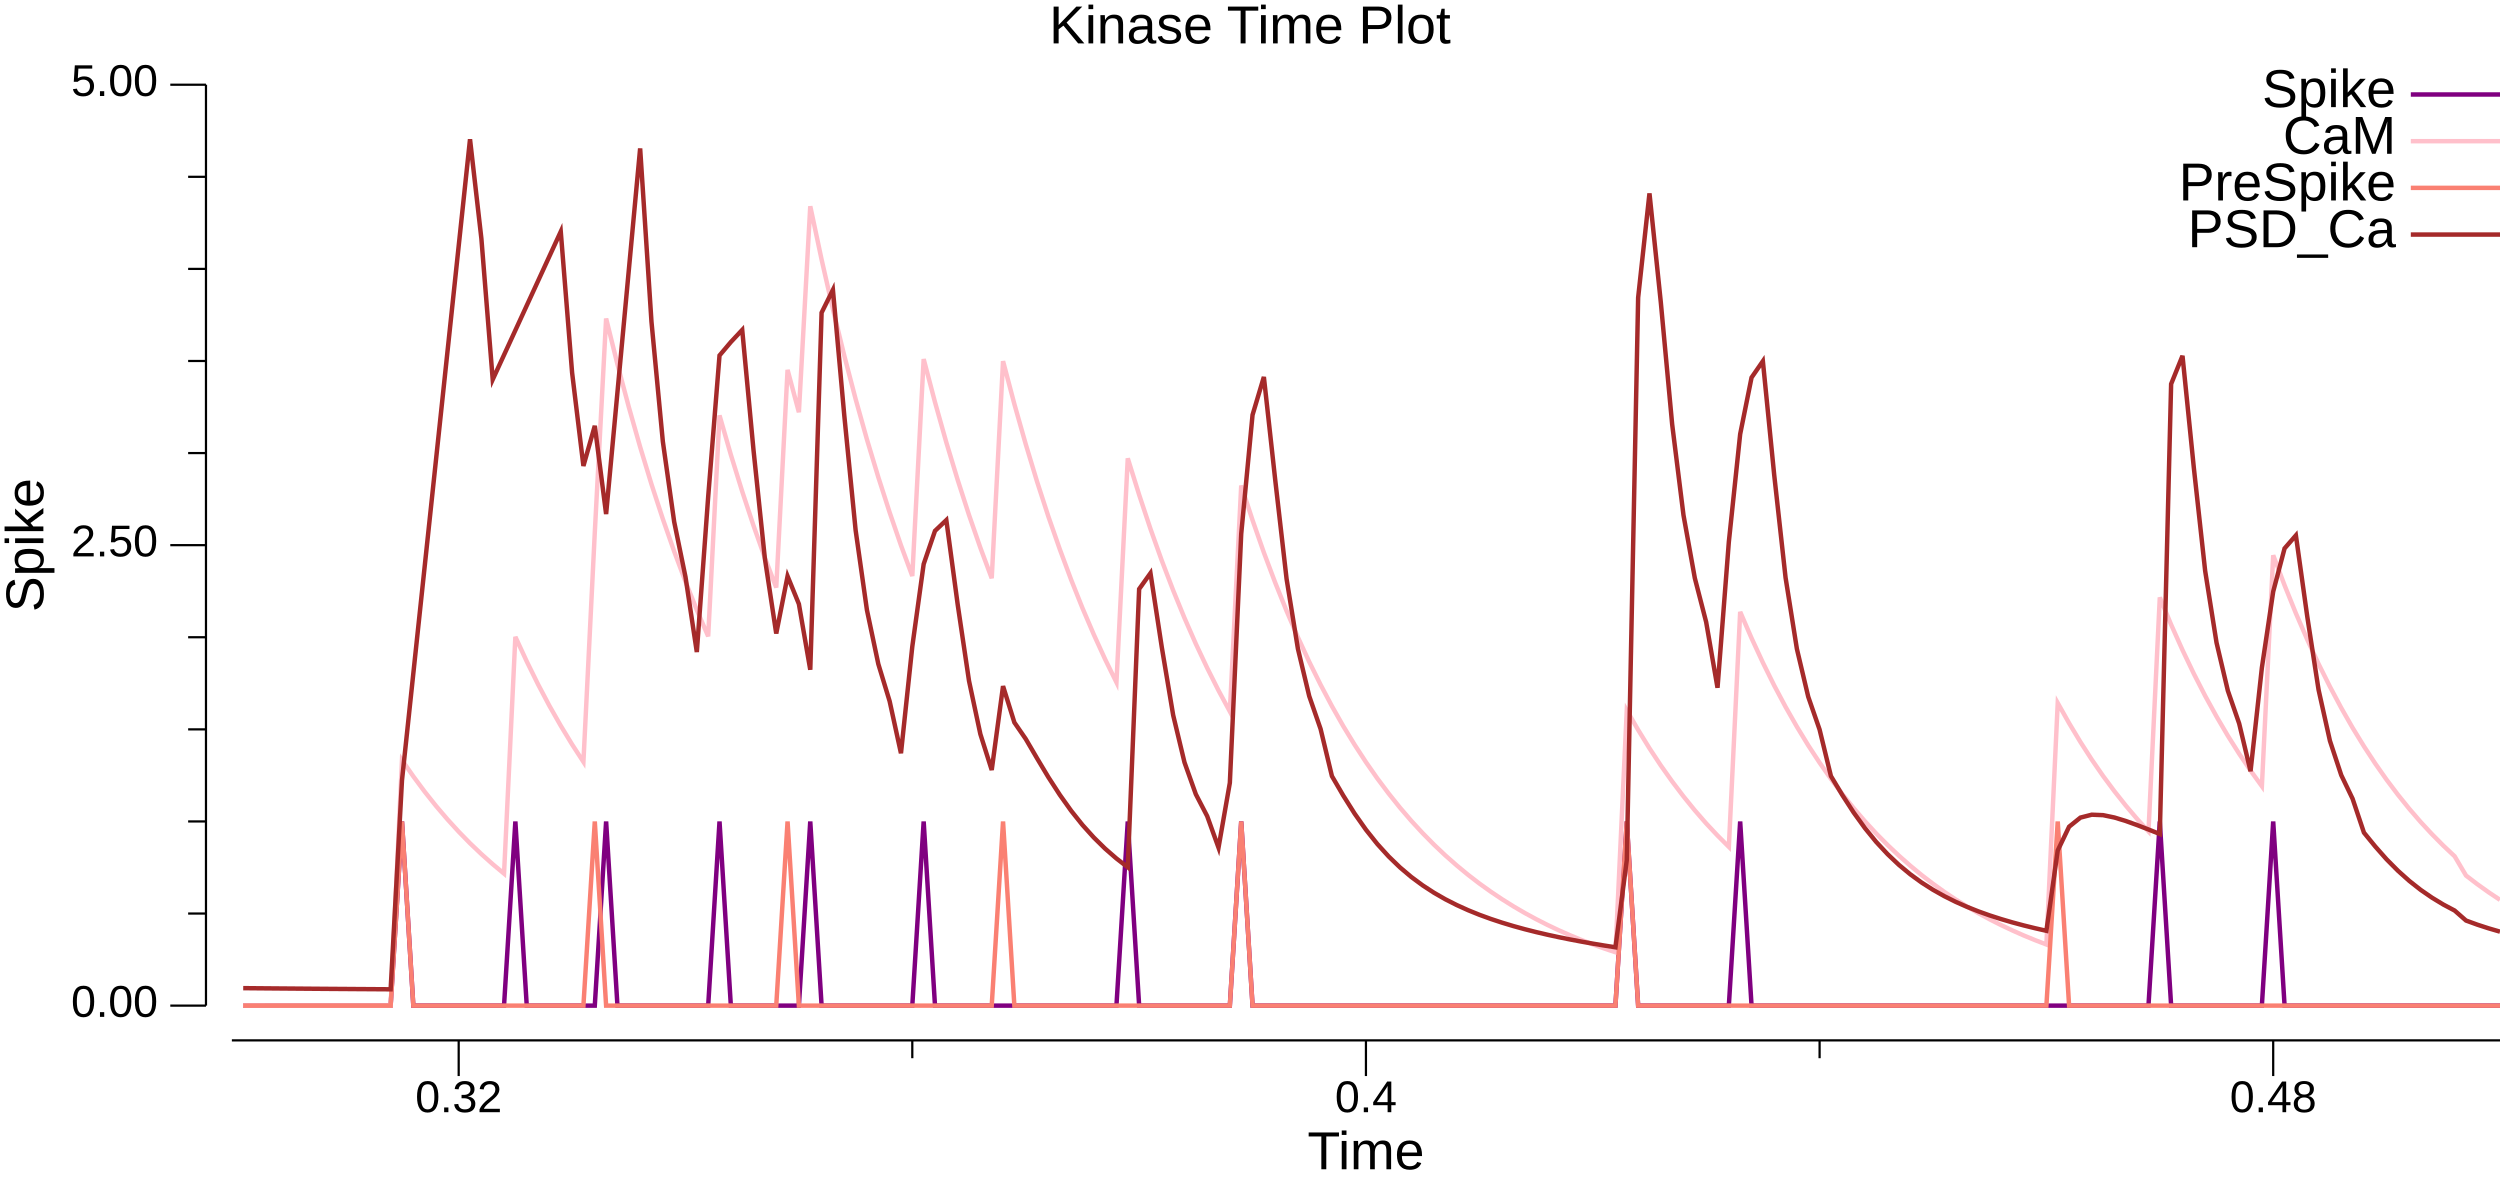
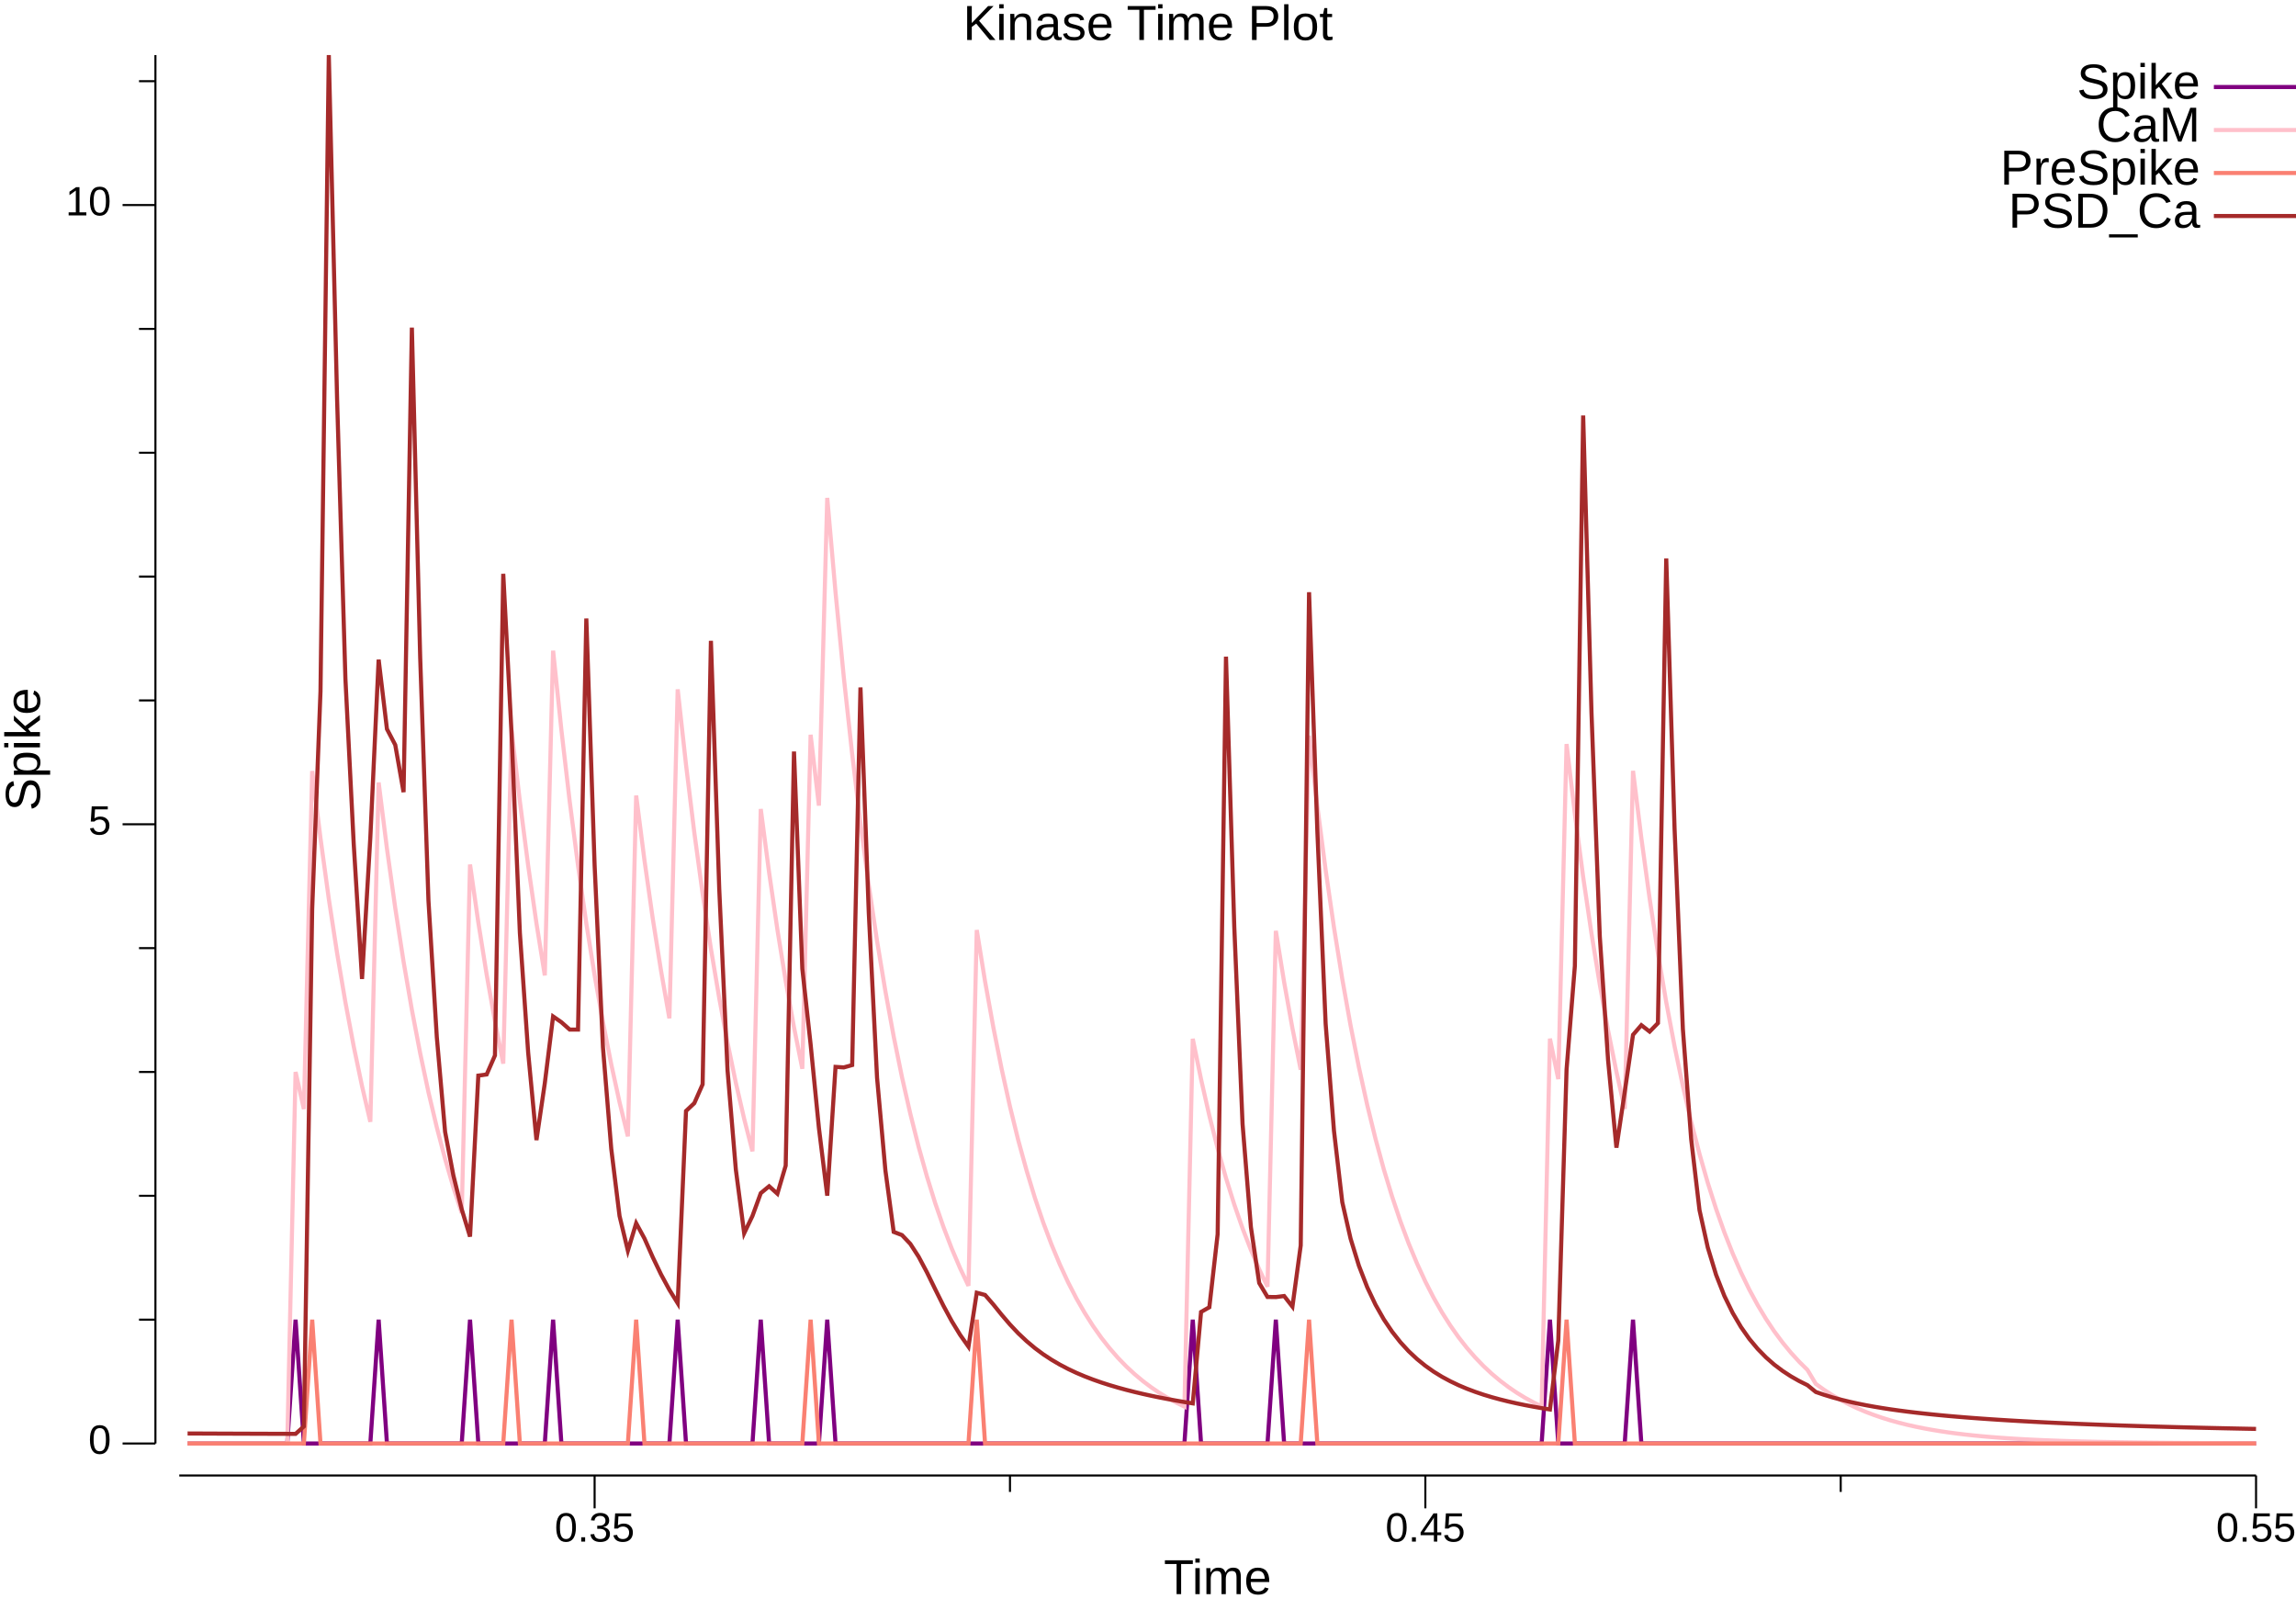
- <svg xmlns="http://www.w3.org/2000/svg" width="560.62pt" height="265.88pt" viewBox="0 0 560.62 265.88">
-   <g transform="scale(1, -1) translate(0, -265.88)">
-     <text x="235.29" y="-256.15" transform="scale(1, -1)" style="font-family:Liberation Sans;font-variant:normal;font-weight:normal;font-style:normal;font-size:12px">Kinase Time Plot</text>
-     <text x="293.2" y="-3.68" transform="scale(1, -1)" style="font-family:Liberation Sans;font-variant:normal;font-weight:normal;font-style:normal;font-size:12px">Time</text>
-     <text x="93.128" y="-16.473" transform="scale(1, -1)" style="font-family:Liberation Sans;font-variant:normal;font-weight:normal;font-style:normal;font-size:10px">0.32</text>
-     <text x="299.36" y="-16.473" transform="scale(1, -1)" style="font-family:Liberation Sans;font-variant:normal;font-weight:normal;font-style:normal;font-size:10px">0.4</text>
-     <text x="500.03" y="-16.473" transform="scale(1, -1)" style="font-family:Liberation Sans;font-variant:normal;font-weight:normal;font-style:normal;font-size:10px">0.48</text>
-     <path d="M102.86,24.578L102.86,32.578" style="fill:none;stroke:#000000;stroke-width:0.5" />
-     <path d="M306.31,24.578L306.31,32.578" style="fill:none;stroke:#000000;stroke-width:0.5" />
-     <path d="M509.76,24.578L509.76,32.578" style="fill:none;stroke:#000000;stroke-width:0.5" />
-     <path d="M204.58,28.578L204.58,32.578" style="fill:none;stroke:#000000;stroke-width:0.5" />
-     <path d="M408.04,28.578L408.04,32.578" style="fill:none;stroke:#000000;stroke-width:0.5" />
-     <path d="M51.996,32.578L560.62,32.578" style="fill:none;stroke:#000000;stroke-width:0.5" />
+ <svg xmlns="http://www.w3.org/2000/svg" width="559.12pt" height="391.88pt" viewBox="0 0 559.12 391.88">
+   <g transform="scale(1, -1) translate(0, -391.88)">
+     <text x="234.54" y="-382.15" transform="scale(1, -1)" style="font-family:Liberation Sans;font-variant:normal;font-weight:normal;font-style:normal;font-size:12px">Kinase Time Plot</text>
+     <text x="283.41" y="-3.68" transform="scale(1, -1)" style="font-family:Liberation Sans;font-variant:normal;font-weight:normal;font-style:normal;font-size:12px">Time</text>
+     <text x="135.07" y="-16.473" transform="scale(1, -1)" style="font-family:Liberation Sans;font-variant:normal;font-weight:normal;font-style:normal;font-size:10px">0.35</text>
+     <text x="337.37" y="-16.473" transform="scale(1, -1)" style="font-family:Liberation Sans;font-variant:normal;font-weight:normal;font-style:normal;font-size:10px">0.45</text>
+     <text x="539.66" y="-16.473" transform="scale(1, -1)" style="font-family:Liberation Sans;font-variant:normal;font-weight:normal;font-style:normal;font-size:10px">0.55</text>
+     <path d="M144.8,24.578L144.8,32.578" style="fill:none;stroke:#000000;stroke-width:0.5" />
+     <path d="M347.1,24.578L347.1,32.578" style="fill:none;stroke:#000000;stroke-width:0.5" />
+     <path d="M549.39,24.578L549.39,32.578" style="fill:none;stroke:#000000;stroke-width:0.5" />
+     <path d="M245.95,28.578L245.95,32.578" style="fill:none;stroke:#000000;stroke-width:0.5" />
+     <path d="M448.25,28.578L448.25,32.578" style="fill:none;stroke:#000000;stroke-width:0.5" />
+     <path d="M43.656,32.578L549.39,32.578" style="fill:none;stroke:#000000;stroke-width:0.5" />
    <g transform="rotate(90)">
-       <text x="128.62" y="9.727" transform="scale(1, -1)" style="font-family:Liberation Sans;font-variant:normal;font-weight:normal;font-style:normal;font-size:12px">Spike</text>
+       <text x="194.41" y="9.727" transform="scale(1, -1)" style="font-family:Liberation Sans;font-variant:normal;font-weight:normal;font-style:normal;font-size:12px">Spike</text>
    </g>
-     <text x="15.949" y="-37.852" transform="scale(1, -1)" style="font-family:Liberation Sans;font-variant:normal;font-weight:normal;font-style:normal;font-size:10px">0.00</text>
-     <text x="15.949" y="-141.11" transform="scale(1, -1)" style="font-family:Liberation Sans;font-variant:normal;font-weight:normal;font-style:normal;font-size:10px">2.50</text>
-     <text x="15.949" y="-244.36" transform="scale(1, -1)" style="font-family:Liberation Sans;font-variant:normal;font-weight:normal;font-style:normal;font-size:10px">5.00</text>
-     <path d="M38.19,40.371L46.19,40.371" style="fill:none;stroke:#000000;stroke-width:0.5" />
-     <path d="M38.19,143.63L46.19,143.63" style="fill:none;stroke:#000000;stroke-width:0.5" />
-     <path d="M38.19,246.88L46.19,246.88" style="fill:none;stroke:#000000;stroke-width:0.5" />
-     <path d="M42.19,61.022L46.19,61.022" style="fill:none;stroke:#000000;stroke-width:0.5" />
-     <path d="M42.19,81.673L46.19,81.673" style="fill:none;stroke:#000000;stroke-width:0.5" />
-     <path d="M42.19,102.32L46.19,102.32" style="fill:none;stroke:#000000;stroke-width:0.5" />
-     <path d="M42.19,122.98L46.19,122.98" style="fill:none;stroke:#000000;stroke-width:0.5" />
-     <path d="M42.19,164.28L46.19,164.28" style="fill:none;stroke:#000000;stroke-width:0.5" />
-     <path d="M42.19,184.93L46.19,184.93" style="fill:none;stroke:#000000;stroke-width:0.5" />
-     <path d="M42.19,205.58L46.19,205.58" style="fill:none;stroke:#000000;stroke-width:0.5" />
-     <path d="M42.19,226.23L46.19,226.23" style="fill:none;stroke:#000000;stroke-width:0.5" />
-     <path d="M46.19,40.371L46.19,246.88" style="fill:none;stroke:#000000;stroke-width:0.5" />
-     <path d="M54.539,40.371L57.082,40.371L59.625,40.371L62.169,40.371L64.712,40.371L67.255,40.371L69.798,40.371L72.341,40.371L74.884,40.371L77.428,40.371L79.971,40.371L82.514,40.371L85.057,40.371L87.6,40.371L90.143,81.673L92.686,40.371L95.23,40.371L97.773,40.371L100.32,40.371L102.86,40.371L105.4,40.371L107.95,40.371L110.49,40.371L113.03,40.371L115.57,81.673L118.12,40.371L120.66,40.371L123.2,40.371L125.75,40.371L128.29,40.371L130.83,40.371L133.38,40.371L135.92,81.673L138.46,40.371L141.01,40.371L143.55,40.371L146.09,40.371L148.64,40.371L151.18,40.371L153.72,40.371L156.26,40.371L158.81,40.371L161.35,81.673L163.89,40.371L166.44,40.371L168.98,40.371L171.52,40.371L174.07,40.371L176.61,40.371L179.15,40.371L181.7,81.673L184.24,40.371L186.78,40.371L189.33,40.371L191.87,40.371L194.41,40.371L196.96,40.371L199.5,40.371L202.04,40.371L204.58,40.371L207.13,81.673L209.67,40.371L212.21,40.371L214.76,40.371L217.3,40.371L219.84,40.371L222.39,40.371L224.93,40.371L227.47,40.371L230.02,40.371L232.56,40.371L235.1,40.371L237.65,40.371L240.19,40.371L242.73,40.371L245.28,40.371L247.82,40.371L250.36,40.371L252.9,81.673L255.45,40.371L257.99,40.371L260.53,40.371L263.08,40.371L265.62,40.371L268.16,40.371L270.71,40.371L273.25,40.371L275.79,40.371L278.34,81.673L280.88,40.371L283.42,40.371L285.97,40.371L288.51,40.371L291.05,40.371L293.59,40.371L296.14,40.371L298.68,40.371L301.22,40.371L303.77,40.371L306.31,40.371L308.85,40.371L311.4,40.371L313.94,40.371L316.48,40.371L319.03,40.371L321.57,40.371L324.11,40.371L326.66,40.371L329.2,40.371L331.74,40.371L334.29,40.371L336.83,40.371L339.37,40.371L341.91,40.371L344.46,40.371L347,40.371L349.54,40.371L352.09,40.371L354.63,40.371L357.17,40.371L359.72,40.371L362.26,40.371L364.8,81.673L367.35,40.371L369.89,40.371L372.43,40.371L374.98,40.371L377.52,40.371L380.06,40.371L382.6,40.371L385.15,40.371L387.69,40.371L390.23,81.673L392.78,40.371L395.32,40.371L397.86,40.371L400.41,40.371L402.95,40.371L405.49,40.371L408.04,40.371L410.58,40.371L413.12,40.371L415.67,40.371L418.21,40.371L420.75,40.371L423.3,40.371L425.84,40.371L428.38,40.371L430.92,40.371L433.47,40.371L436.01,40.371L438.55,40.371L441.1,40.371L443.64,40.371L446.18,40.371L448.73,40.371L451.27,40.371L453.81,40.371L456.36,40.371L458.9,40.371L461.44,40.371L463.99,40.371L466.53,40.371L469.07,40.371L471.61,40.371L474.16,40.371L476.7,40.371L479.24,40.371L481.79,40.371L484.33,81.673L486.87,40.371L489.42,40.371L491.96,40.371L494.5,40.371L497.05,40.371L499.59,40.371L502.13,40.371L504.68,40.371L507.22,40.371L509.76,81.673L512.31,40.371L514.85,40.371L517.39,40.371L519.93,40.371L522.48,40.371L525.02,40.371L527.56,40.371L530.11,40.371L532.65,40.371L535.19,40.371L537.74,40.371L540.28,40.371L542.82,40.371L545.37,40.371L547.91,40.371L550.45,40.371L553,40.371L555.54,40.371L558.08,40.371L560.62,40.371" style="fill:none;stroke:#800080" />
-     <path d="M54.539,40.395L57.082,40.393L59.625,40.392L62.169,40.391L64.712,40.389L67.255,40.388L69.798,40.387L72.341,40.386L74.884,40.385L77.428,40.384L79.971,40.383L82.514,40.382L85.057,40.382L87.6,40.381L90.143,95.45L92.686,91.778L95.23,88.351L97.773,85.152L100.32,82.167L102.86,79.381L105.4,76.78L107.95,74.353L110.49,72.087L113.03,69.973L115.57,123.07L118.12,117.56L120.66,112.41L123.2,107.61L125.75,103.13L128.29,98.942L130.83,95.037L133.38,146.46L135.92,194.46L138.46,184.19L141.01,174.6L143.55,165.65L146.09,157.3L148.64,149.5L151.18,142.23L153.72,135.44L156.26,129.1L158.81,123.18L161.35,172.73L163.89,163.91L166.44,155.67L168.98,147.99L171.52,140.81L174.07,134.12L176.61,182.94L179.15,173.43L181.7,219.63L184.24,207.68L186.78,196.53L189.33,186.12L191.87,176.4L194.41,167.33L196.96,158.87L199.5,150.97L202.04,143.59L204.58,136.71L207.13,185.36L209.67,175.69L212.21,166.67L214.76,158.25L217.3,150.39L219.84,143.06L222.39,136.21L224.93,184.89L227.47,175.26L230.02,166.27L232.56,157.87L235.1,150.04L237.65,142.73L240.19,135.9L242.73,129.54L245.28,123.59L247.82,118.04L250.36,112.87L252.9,163.1L255.45,154.92L257.99,147.28L260.53,140.16L263.08,133.5L265.62,127.29L268.16,121.5L270.71,116.09L273.25,111.04L275.79,106.33L278.34,157L280.88,149.23L283.42,141.97L285.97,135.2L288.51,128.88L291.05,122.98L293.59,117.47L296.14,112.33L298.68,107.53L301.22,103.05L303.77,98.876L306.31,94.975L308.85,91.335L311.4,87.937L313.94,84.766L316.48,81.807L319.03,79.044L321.57,76.466L324.11,74.06L326.66,71.814L329.2,69.718L331.74,67.761L334.29,65.935L336.83,64.231L339.37,62.64L341.91,61.156L344.46,59.77L347,58.477L349.54,57.27L352.09,56.143L354.63,55.092L357.17,54.11L359.72,53.194L362.26,52.339L364.8,106.61L367.35,102.2L369.89,98.074L372.43,94.227L374.98,90.637L377.52,87.285L380.06,84.158L382.6,81.239L385.15,78.514L387.69,75.971L390.23,128.67L392.78,122.78L395.32,117.29L397.86,112.16L400.41,107.37L402.95,102.91L405.49,98.738L408.04,94.847L410.58,91.215L413.12,87.825L415.67,84.662L418.21,81.709L420.75,78.953L423.3,76.381L425.84,73.98L428.38,71.74L430.92,69.649L433.47,67.697L436.01,65.875L438.55,64.175L441.1,62.588L443.64,61.107L446.18,59.724L448.73,58.434L451.27,57.23L453.81,56.106L456.36,55.057L458.9,54.078L461.44,108.23L463.99,103.71L466.53,99.487L469.07,95.546L471.61,91.868L474.16,88.435L476.7,85.23L479.24,82.24L481.79,79.449L484.33,131.91L486.87,125.81L489.42,120.11L491.96,114.8L494.5,109.84L497.05,105.21L499.59,100.88L502.13,96.849L504.68,93.084L507.22,89.57L509.76,141.36L512.31,134.63L514.85,128.34L517.39,122.48L519.93,117L522.48,111.9L525.02,107.13L527.56,102.68L530.11,98.523L532.65,94.646L535.19,91.028L537.74,87.651L540.28,84.499L542.82,81.557L545.37,78.811L547.91,76.249L550.45,73.857L553,69.541L555.54,67.596L558.08,65.781L560.62,64.087" style="fill:none;stroke:#FFC0CB" />
-     <path d="M54.539,40.371L57.082,40.371L59.625,40.371L62.169,40.371L64.712,40.371L67.255,40.371L69.798,40.371L72.341,40.371L74.884,40.371L77.428,40.371L79.971,40.371L82.514,40.371L85.057,40.371L87.6,40.371L90.143,81.673L92.686,40.371L95.23,40.371L97.773,40.371L100.32,40.371L102.86,40.371L105.4,40.371L107.95,40.371L110.49,40.371L113.03,40.371L115.57,40.371L118.12,40.371L120.66,40.371L123.2,40.371L125.75,40.371L128.29,40.371L130.83,40.371L133.38,81.673L135.92,40.371L138.46,40.371L141.01,40.371L143.55,40.371L146.09,40.371L148.64,40.371L151.18,40.371L153.72,40.371L156.26,40.371L158.81,40.371L161.35,40.371L163.89,40.371L166.44,40.371L168.98,40.371L171.52,40.371L174.07,40.371L176.61,81.673L179.15,40.371L181.7,40.371L184.24,40.371L186.78,40.371L189.33,40.371L191.87,40.371L194.41,40.371L196.96,40.371L199.5,40.371L202.04,40.371L204.58,40.371L207.13,40.371L209.67,40.371L212.21,40.371L214.76,40.371L217.3,40.371L219.84,40.371L222.39,40.371L224.93,81.673L227.47,40.371L230.02,40.371L232.56,40.371L235.1,40.371L237.65,40.371L240.19,40.371L242.73,40.371L245.28,40.371L247.82,40.371L250.36,40.371L252.9,40.371L255.45,40.371L257.99,40.371L260.53,40.371L263.08,40.371L265.62,40.371L268.16,40.371L270.71,40.371L273.25,40.371L275.79,40.371L278.34,81.673L280.88,40.371L283.42,40.371L285.97,40.371L288.51,40.371L291.05,40.371L293.59,40.371L296.14,40.371L298.68,40.371L301.22,40.371L303.77,40.371L306.31,40.371L308.85,40.371L311.4,40.371L313.94,40.371L316.48,40.371L319.03,40.371L321.57,40.371L324.11,40.371L326.66,40.371L329.2,40.371L331.74,40.371L334.29,40.371L336.83,40.371L339.37,40.371L341.91,40.371L344.46,40.371L347,40.371L349.54,40.371L352.09,40.371L354.63,40.371L357.17,40.371L359.72,40.371L362.26,40.371L364.8,81.673L367.35,40.371L369.89,40.371L372.43,40.371L374.98,40.371L377.52,40.371L380.06,40.371L382.6,40.371L385.15,40.371L387.69,40.371L390.23,40.371L392.78,40.371L395.32,40.371L397.86,40.371L400.41,40.371L402.95,40.371L405.49,40.371L408.04,40.371L410.58,40.371L413.12,40.371L415.67,40.371L418.21,40.371L420.75,40.371L423.3,40.371L425.84,40.371L428.38,40.371L430.92,40.371L433.47,40.371L436.01,40.371L438.55,40.371L441.1,40.371L443.64,40.371L446.18,40.371L448.73,40.371L451.27,40.371L453.81,40.371L456.36,40.371L458.9,40.371L461.44,81.673L463.99,40.371L466.53,40.371L469.07,40.371L471.61,40.371L474.16,40.371L476.7,40.371L479.24,40.371L481.79,40.371L484.33,40.371L486.87,40.371L489.42,40.371L491.96,40.371L494.5,40.371L497.05,40.371L499.59,40.371L502.13,40.371L504.68,40.371L507.22,40.371L509.76,40.371L512.31,40.371L514.85,40.371L517.39,40.371L519.93,40.371L522.48,40.371L525.02,40.371L527.56,40.371L530.11,40.371L532.65,40.371L535.19,40.371L537.74,40.371L540.28,40.371L542.82,40.371L545.37,40.371L547.91,40.371L550.45,40.371L553,40.371L555.54,40.371L558.08,40.371L560.62,40.371" style="fill:none;stroke:#FA8072" />
-     <path d="M54.539,44.291L57.082,44.267L59.625,44.244L62.169,44.222L64.712,44.201L67.255,44.18L69.798,44.159L72.341,44.139L74.884,44.12L77.428,44.102L79.971,44.083L82.514,44.066L85.057,44.049L87.6,44.032L90.143,90.891L105.4,234.65L107.95,212.36L110.49,180.77L125.75,213.95L128.29,182.33L130.83,161.39L133.38,170.39L135.92,150.6L143.55,232.6L146.09,193.75L148.64,166.88L151.18,148.88L153.72,136.5L156.26,119.66L158.81,154.5L161.35,186.17L163.89,189.18L166.44,191.9L168.98,164.88L171.52,140.64L174.07,123.81L176.61,136.67L179.15,130.43L181.7,115.69L184.24,195.76L186.78,200.88L189.33,172.69L191.87,146.99L194.41,129.07L196.96,116.98L199.5,108.63L202.04,96.964L204.58,120.89L207.13,139.38L209.67,146.83L212.21,149.25L214.76,130.31L217.3,113.19L219.84,101.27L222.39,93.208L224.93,112.02L227.47,103.87L230.02,100.17L232.56,95.826L235.1,91.588L237.65,87.651L240.19,84.084L242.73,80.898L245.28,78.072L247.82,75.573L250.36,73.363L252.9,71.405L255.45,133.79L257.99,137.35L260.53,120.73L263.08,105.51L265.62,94.912L268.16,87.776L270.71,82.86L273.25,75.799L275.79,90.333L278.34,146.16L280.88,172.83L283.42,181.35L285.97,158.22L288.51,136.08L291.05,120.41L293.59,109.78L296.14,102.41L298.68,91.84L301.22,87.48L303.77,83.43L306.31,79.819L308.85,76.628L311.4,73.825L313.94,71.37L316.48,69.222L319.03,67.339L321.57,65.684L324.11,64.224L326.66,62.93L329.2,61.778L331.74,60.747L334.29,59.818L336.83,58.977L339.37,58.212L341.91,57.511L344.46,56.867L347,56.273L349.54,55.721L352.09,55.207L354.63,54.726L357.17,54.275L359.72,53.85L362.26,53.45L364.8,72.981L367.35,199.13L369.89,222.52L372.43,198.11L374.98,170.71L377.52,150.35L380.06,136.24L382.6,126.39L385.15,111.65L387.69,144.37L390.23,168.53L392.78,181.21L395.32,184.89L397.86,159.38L400.41,136.34L402.95,120.36L405.49,109.64L408.04,102.27L410.58,91.849L413.12,87.618L415.67,83.686L418.21,80.173L420.75,77.061L423.3,74.323L425.84,71.92L428.38,69.815L430.92,67.969L433.47,66.346L436.01,64.915L438.55,63.647L441.1,62.519L443.64,61.51L446.18,60.602L448.73,59.781L451.27,59.035L453.81,58.354L456.36,57.727L458.9,57.149L461.44,75.161L463.99,80.491L466.53,82.534L469.07,83.185L471.61,83.084L474.16,82.552L476.7,81.775L479.24,80.86L481.79,79.872L484.33,78.85L486.87,179.77L489.42,186.09L491.96,161L494.5,137.87L497.05,121.77L499.59,110.99L502.13,103.63L504.68,92.932L507.22,116.14L509.76,133.22L512.31,142.9L514.85,145.82L517.39,127.68L519.93,111.21L522.48,99.755L525.02,92.058L527.56,86.768L530.11,79.164L532.65,76.052L535.19,73.179L537.74,70.612L540.28,68.338L542.82,66.336L545.37,64.579L547.91,63.039L550.45,61.688L553,59.452L555.54,58.524L558.08,57.698L560.62,56.959" style="fill:none;stroke:#A52A2A" />
-     <path d="M540.62,244.69L560.62,244.69" style="fill:none;stroke:#800080" />
-     <text x="507.27" y="-241.86" transform="scale(1, -1)" style="font-family:Liberation Sans;font-variant:normal;font-weight:normal;font-style:normal;font-size:12px">Spike</text>
-     <path d="M540.62,234.22L560.62,234.22" style="fill:none;stroke:#FFC0CB" />
-     <text x="511.96" y="-231.39" transform="scale(1, -1)" style="font-family:Liberation Sans;font-variant:normal;font-weight:normal;font-style:normal;font-size:12px">CaM</text>
-     <path d="M540.62,223.75L560.62,223.75" style="fill:none;stroke:#FA8072" />
-     <text x="488.6" y="-220.92" transform="scale(1, -1)" style="font-family:Liberation Sans;font-variant:normal;font-weight:normal;font-style:normal;font-size:12px">PreSpike</text>
-     <path d="M540.62,213.28L560.62,213.28" style="fill:none;stroke:#A52A2A" />
-     <text x="490.6" y="-210.45" transform="scale(1, -1)" style="font-family:Liberation Sans;font-variant:normal;font-weight:normal;font-style:normal;font-size:12px">PSD_Ca</text>
+     <text x="21.511" y="-37.852" transform="scale(1, -1)" style="font-family:Liberation Sans;font-variant:normal;font-weight:normal;font-style:normal;font-size:10px">0</text>
+     <text x="21.511" y="-188.64" transform="scale(1, -1)" style="font-family:Liberation Sans;font-variant:normal;font-weight:normal;font-style:normal;font-size:10px">5</text>
+     <text x="15.949" y="-339.43" transform="scale(1, -1)" style="font-family:Liberation Sans;font-variant:normal;font-weight:normal;font-style:normal;font-size:10px">10</text>
+     <path d="M29.851,40.371L37.851,40.371" style="fill:none;stroke:#000000;stroke-width:0.5" />
+     <path d="M29.851,191.16L37.851,191.16" style="fill:none;stroke:#000000;stroke-width:0.5" />
+     <path d="M29.851,341.95L37.851,341.95" style="fill:none;stroke:#000000;stroke-width:0.5" />
+     <path d="M33.851,70.529L37.851,70.529" style="fill:none;stroke:#000000;stroke-width:0.5" />
+     <path d="M33.851,100.69L37.851,100.69" style="fill:none;stroke:#000000;stroke-width:0.5" />
+     <path d="M33.851,130.84L37.851,130.84" style="fill:none;stroke:#000000;stroke-width:0.5" />
+     <path d="M33.851,161L37.851,161" style="fill:none;stroke:#000000;stroke-width:0.5" />
+     <path d="M33.851,221.32L37.851,221.32" style="fill:none;stroke:#000000;stroke-width:0.5" />
+     <path d="M33.851,251.48L37.851,251.48" style="fill:none;stroke:#000000;stroke-width:0.5" />
+     <path d="M33.851,281.63L37.851,281.63" style="fill:none;stroke:#000000;stroke-width:0.5" />
+     <path d="M33.851,311.79L37.851,311.79" style="fill:none;stroke:#000000;stroke-width:0.5" />
+     <path d="M33.851,372.11L37.851,372.11" style="fill:none;stroke:#000000;stroke-width:0.5" />
+     <path d="M37.851,40.371L37.851,378.47" style="fill:none;stroke:#000000;stroke-width:0.5" />
+     <path d="M45.679,40.371L47.702,40.371L49.725,40.371L51.748,40.371L53.771,40.371L55.794,40.371L57.817,40.371L59.84,40.371L61.863,40.371L63.886,40.371L65.909,40.371L67.932,40.371L69.955,40.371L71.978,70.529L74,40.371L76.023,40.371L78.046,40.371L80.069,40.371L82.092,40.371L84.115,40.371L86.138,40.371L88.161,40.371L90.184,40.371L92.207,70.529L94.23,40.371L96.253,40.371L98.276,40.371L100.3,40.371L102.32,40.371L104.34,40.371L106.37,40.371L108.39,40.371L110.41,40.371L112.44,40.371L114.46,70.529L116.48,40.371L118.51,40.371L120.53,40.371L122.55,40.371L124.57,40.371L126.6,40.371L128.62,40.371L130.64,40.371L132.67,40.371L134.69,70.529L136.71,40.371L138.73,40.371L140.76,40.371L142.78,40.371L144.8,40.371L146.83,40.371L148.85,40.371L150.87,40.371L152.9,40.371L154.92,40.371L156.94,40.371L158.96,40.371L160.99,40.371L163.01,40.371L165.03,70.529L167.06,40.371L169.08,40.371L171.1,40.371L173.12,40.371L175.15,40.371L177.17,40.371L179.19,40.371L181.22,40.371L183.24,40.371L185.26,70.529L187.29,40.371L189.31,40.371L191.33,40.371L193.35,40.371L195.38,40.371L197.4,40.371L199.42,40.371L201.45,70.529L203.47,40.371L205.49,40.371L207.52,40.371L209.54,40.371L211.56,40.371L213.58,40.371L215.61,40.371L217.63,40.371L219.65,40.371L221.68,40.371L223.7,40.371L225.72,40.371L227.74,40.371L229.77,40.371L231.79,40.371L233.81,40.371L235.84,40.371L237.86,40.371L239.88,40.371L241.91,40.371L243.93,40.371L245.95,40.371L247.97,40.371L250,40.371L252.02,40.371L254.04,40.371L256.07,40.371L258.09,40.371L260.11,40.371L262.13,40.371L264.16,40.371L266.18,40.371L268.2,40.371L270.23,40.371L272.25,40.371L274.27,40.371L276.3,40.371L278.32,40.371L280.34,40.371L282.36,40.371L284.39,40.371L286.41,40.371L288.43,40.371L290.46,70.529L292.48,40.371L294.5,40.371L296.52,40.371L298.55,40.371L300.57,40.371L302.59,40.371L304.62,40.371L306.64,40.371L308.66,40.371L310.69,70.529L312.71,40.371L314.73,40.371L316.75,40.371L318.78,40.371L320.8,40.371L322.82,40.371L324.85,40.371L326.87,40.371L328.89,40.371L330.92,40.371L332.94,40.371L334.96,40.371L336.98,40.371L339.01,40.371L341.03,40.371L343.05,40.371L345.08,40.371L347.1,40.371L349.12,40.371L351.14,40.371L353.17,40.371L355.19,40.371L357.21,40.371L359.24,40.371L361.26,40.371L363.28,40.371L365.31,40.371L367.33,40.371L369.35,40.371L371.37,40.371L373.4,40.371L375.42,40.371L377.44,70.529L379.47,40.371L381.49,40.371L383.51,40.371L385.53,40.371L387.56,40.371L389.58,40.371L391.6,40.371L393.63,40.371L395.65,40.371L397.67,70.529L399.7,40.371L401.72,40.371L403.74,40.371L405.76,40.371L407.79,40.371L409.81,40.371L411.83,40.371L413.86,40.371L415.88,40.371L417.9,40.371L419.92,40.371L421.95,40.371L423.97,40.371L425.99,40.371L428.02,40.371L430.04,40.371L432.06,40.371L434.09,40.371L436.11,40.371L438.13,40.371L440.15,40.371L442.18,40.371L444.2,40.371L446.22,40.371L448.25,40.371L450.27,40.371L452.29,40.371L454.31,40.371L456.34,40.371L458.36,40.371L460.38,40.371L462.41,40.371L464.43,40.371L466.45,40.371L468.48,40.371L470.5,40.371L472.52,40.371L474.54,40.371L476.57,40.371L478.59,40.371L480.61,40.371L482.64,40.371L484.66,40.371L486.68,40.371L488.71,40.371L490.73,40.371L492.75,40.371L494.77,40.371L496.8,40.371L498.82,40.371L500.84,40.371L502.87,40.371L504.89,40.371L506.91,40.371L508.93,40.371L510.96,40.371L512.98,40.371L515,40.371L517.03,40.371L519.05,40.371L521.07,40.371L523.1,40.371L525.12,40.371L527.14,40.371L529.16,40.371L531.19,40.371L533.21,40.371L535.23,40.371L537.26,40.371L539.28,40.371L541.3,40.371L543.32,40.371L545.35,40.371L547.37,40.371L549.39,40.371" style="fill:none;stroke:#800080" />
+     <path d="M45.679,40.371L47.702,40.371L49.725,40.371L51.748,40.371L53.771,40.371L55.794,40.371L57.817,40.371L59.84,40.371L61.863,40.371L63.886,40.371L65.909,40.371L67.932,40.371L69.955,40.371L71.978,130.84L74,121.8L76.023,204.13L78.046,187.75L80.069,173.01L82.092,159.75L84.115,147.81L86.138,137.07L88.161,127.4L90.184,118.7L92.207,201.34L94.23,185.24L96.253,170.75L98.276,157.71L100.3,145.98L102.32,135.42L104.34,125.91L106.37,117.36L108.39,109.66L110.41,102.73L112.44,96.496L114.46,181.36L116.48,167.26L118.51,154.57L120.53,143.15L122.55,132.87L124.57,214.09L126.6,196.72L128.62,181.09L130.64,167.02L132.67,154.35L134.69,233.43L136.71,214.12L138.73,196.75L140.76,181.11L142.78,167.03L144.8,154.37L146.83,142.97L148.85,132.71L150.87,123.48L152.9,115.16L154.92,198.16L156.94,182.38L158.96,168.18L160.99,155.4L163.01,143.9L165.03,224.02L167.06,205.65L169.08,189.12L171.1,174.25L173.12,160.86L175.15,148.81L177.17,137.97L179.19,128.21L181.22,119.42L183.24,111.52L185.26,194.88L187.29,179.43L189.31,165.52L191.33,153.01L193.35,141.74L195.38,131.61L197.4,212.96L199.42,195.7L201.45,270.64L203.47,247.61L205.49,226.89L207.52,208.24L209.54,191.45L211.56,176.34L213.58,162.74L215.61,150.51L217.63,139.49L219.65,129.58L221.68,120.66L223.7,112.63L225.72,105.41L227.74,98.902L229.77,93.049L231.79,87.781L233.81,83.04L235.84,78.773L237.86,165.41L239.88,152.9L241.91,141.65L243.93,131.52L245.95,122.41L247.97,114.2L250,106.82L252.02,100.17L254.04,94.195L256.07,88.812L258.09,83.968L260.11,79.608L262.13,75.685L264.16,72.153L266.18,68.975L268.2,66.115L270.23,63.54L272.25,61.223L274.27,59.138L276.3,57.261L278.32,55.572L280.34,54.052L282.36,52.684L284.39,51.453L286.41,50.345L288.43,49.347L290.46,138.92L292.48,129.07L294.5,120.2L296.52,112.22L298.55,105.03L300.57,98.565L302.59,92.746L304.62,87.508L306.64,82.794L308.66,78.552L310.69,165.21L312.71,152.72L314.73,141.49L316.75,131.38L318.78,212.75L320.8,195.51L322.82,180L324.85,166.03L326.87,153.47L328.89,142.16L330.92,131.98L332.94,122.82L334.96,114.57L336.98,107.15L339.01,100.48L341.03,94.465L343.05,89.056L345.08,84.187L347.1,79.806L349.12,75.862L351.14,72.313L353.17,69.119L355.19,66.244L357.21,63.657L359.24,61.328L361.26,59.233L363.28,57.346L365.31,55.649L367.33,54.121L369.35,52.746L371.37,51.509L373.4,50.395L375.42,49.392L377.44,138.96L379.47,129.1L381.49,210.7L383.51,193.67L385.53,178.34L387.56,164.54L389.58,152.13L391.6,140.95L393.63,130.89L395.65,121.84L397.67,204.17L399.7,187.79L401.72,173.05L403.74,159.78L405.76,147.84L407.79,137.09L409.81,127.42L411.83,118.71L413.86,110.88L415.88,103.83L417.9,97.483L419.92,91.772L421.95,86.632L423.97,82.006L425.99,77.842L428.02,74.095L430.04,70.723L432.06,67.688L434.09,64.956L436.11,62.497L438.13,60.285L440.15,58.293L442.18,54.888L444.2,53.437L446.22,52.13L448.25,50.954L450.27,49.896L452.29,48.943L454.31,48.086L456.34,47.315L458.36,46.62L460.38,45.995L462.41,45.433L464.43,44.927L466.45,44.471L468.48,44.061L470.5,43.692L472.52,43.36L474.54,43.061L476.57,42.792L478.59,42.55L480.61,42.332L482.64,42.136L484.66,41.96L486.68,41.801L488.71,41.658L490.73,41.529L492.75,41.413L494.77,41.309L496.8,41.215L498.82,41.131L500.84,41.055L502.87,40.986L504.89,40.925L506.91,40.87L508.93,40.82L510.96,40.775L512.98,40.734L515,40.698L517.03,40.665L519.05,40.636L521.07,40.61L523.1,40.586L525.12,40.564L527.14,40.545L529.16,40.528L531.19,40.512L533.21,40.498L535.23,40.485L537.26,40.474L539.28,40.463L541.3,40.454L543.32,40.446L545.35,40.438L547.37,40.432L549.39,40.426" style="fill:none;stroke:#FFC0CB" />
+     <path d="M45.679,40.371L47.702,40.371L49.725,40.371L51.748,40.371L53.771,40.371L55.794,40.371L57.817,40.371L59.84,40.371L61.863,40.371L63.886,40.371L65.909,40.371L67.932,40.371L69.955,40.371L71.978,40.371L74,40.371L76.023,70.529L78.046,40.371L80.069,40.371L82.092,40.371L84.115,40.371L86.138,40.371L88.161,40.371L90.184,40.371L92.207,40.371L94.23,40.371L96.253,40.371L98.276,40.371L100.3,40.371L102.32,40.371L104.34,40.371L106.37,40.371L108.39,40.371L110.41,40.371L112.44,40.371L114.46,40.371L116.48,40.371L118.51,40.371L120.53,40.371L122.55,40.371L124.57,70.529L126.6,40.371L128.62,40.371L130.64,40.371L132.67,40.371L134.69,40.371L136.71,40.371L138.73,40.371L140.76,40.371L142.78,40.371L144.8,40.371L146.83,40.371L148.85,40.371L150.87,40.371L152.9,40.371L154.92,70.529L156.94,40.371L158.96,40.371L160.99,40.371L163.01,40.371L165.03,40.371L167.06,40.371L169.08,40.371L171.1,40.371L173.12,40.371L175.15,40.371L177.17,40.371L179.19,40.371L181.22,40.371L183.24,40.371L185.26,40.371L187.29,40.371L189.31,40.371L191.33,40.371L193.35,40.371L195.38,40.371L197.4,70.529L199.42,40.371L201.45,40.371L203.47,40.371L205.49,40.371L207.52,40.371L209.54,40.371L211.56,40.371L213.58,40.371L215.61,40.371L217.63,40.371L219.65,40.371L221.68,40.371L223.7,40.371L225.72,40.371L227.74,40.371L229.77,40.371L231.79,40.371L233.81,40.371L235.84,40.371L237.86,70.529L239.88,40.371L241.91,40.371L243.93,40.371L245.95,40.371L247.97,40.371L250,40.371L252.02,40.371L254.04,40.371L256.07,40.371L258.09,40.371L260.11,40.371L262.13,40.371L264.16,40.371L266.18,40.371L268.2,40.371L270.23,40.371L272.25,40.371L274.27,40.371L276.3,40.371L278.32,40.371L280.34,40.371L282.36,40.371L284.39,40.371L286.41,40.371L288.43,40.371L290.46,40.371L292.48,40.371L294.5,40.371L296.52,40.371L298.55,40.371L300.57,40.371L302.59,40.371L304.62,40.371L306.64,40.371L308.66,40.371L310.69,40.371L312.71,40.371L314.73,40.371L316.75,40.371L318.78,70.529L320.8,40.371L322.82,40.371L324.85,40.371L326.87,40.371L328.89,40.371L330.92,40.371L332.94,40.371L334.96,40.371L336.98,40.371L339.01,40.371L341.03,40.371L343.05,40.371L345.08,40.371L347.1,40.371L349.12,40.371L351.14,40.371L353.17,40.371L355.19,40.371L357.21,40.371L359.24,40.371L361.26,40.371L363.28,40.371L365.31,40.371L367.33,40.371L369.35,40.371L371.37,40.371L373.4,40.371L375.42,40.371L377.44,40.371L379.47,40.371L381.49,70.529L383.51,40.371L385.53,40.371L387.56,40.371L389.58,40.371L391.6,40.371L393.63,40.371L395.65,40.371L397.67,40.371L399.7,40.371L401.72,40.371L403.74,40.371L405.76,40.371L407.79,40.371L409.81,40.371L411.83,40.371L413.86,40.371L415.88,40.371L417.9,40.371L419.92,40.371L421.95,40.371L423.97,40.371L425.99,40.371L428.02,40.371L430.04,40.371L432.06,40.371L434.09,40.371L436.11,40.371L438.13,40.371L440.15,40.371L442.18,40.371L444.2,40.371L446.22,40.371L448.25,40.371L450.27,40.371L452.29,40.371L454.31,40.371L456.34,40.371L458.36,40.371L460.38,40.371L462.41,40.371L464.43,40.371L466.45,40.371L468.48,40.371L470.5,40.371L472.52,40.371L474.54,40.371L476.57,40.371L478.59,40.371L480.61,40.371L482.64,40.371L484.66,40.371L486.68,40.371L488.71,40.371L490.73,40.371L492.75,40.371L494.77,40.371L496.8,40.371L498.82,40.371L500.84,40.371L502.87,40.371L504.89,40.371L506.91,40.371L508.93,40.371L510.96,40.371L512.98,40.371L515,40.371L517.03,40.371L519.05,40.371L521.07,40.371L523.1,40.371L525.12,40.371L527.14,40.371L529.16,40.371L531.19,40.371L533.21,40.371L535.23,40.371L537.26,40.371L539.28,40.371L541.3,40.371L543.32,40.371L545.35,40.371L547.37,40.371L549.39,40.371" style="fill:none;stroke:#FA8072" />
+     <path d="M45.679,42.811L47.702,42.802L49.725,42.793L51.748,42.785L53.771,42.777L55.794,42.769L57.817,42.761L59.84,42.754L61.863,42.747L63.886,42.74L65.909,42.733L67.932,42.727L69.955,42.72L71.978,42.714L74,44.526L76.023,170.52L78.046,223.53L80.069,378.47L82.092,294.57L84.115,226.6L86.138,186.37L88.161,153.49L90.184,187.96L92.207,231.25L94.23,214.35L96.253,210.48L98.276,198.98L100.3,312.1L102.32,231.89L104.34,172.54L106.37,139.35L108.39,116.26L110.41,105.63L112.44,97.39L114.46,90.753L116.48,129.96L118.51,130.24L120.53,134.86L122.55,252.15L124.57,213.32L126.6,164.7L128.62,135.55L130.64,114.25L132.67,128.1L134.69,144.36L136.71,142.96L138.73,141.17L140.76,141.17L142.78,241.27L144.8,181.16L146.83,136.82L148.85,112.15L150.87,95.774L152.9,87.324L154.92,94.01L156.94,90.299L158.96,85.73L160.99,81.514L163.01,77.791L165.03,74.534L167.06,121.34L169.08,123.25L171.1,127.83L173.12,235.83L175.15,175.42L177.17,131.23L179.19,107.09L181.22,91.57L183.24,95.785L185.26,101.33L187.29,103.01L189.31,101.2L191.33,108.03L193.35,208.88L195.38,155.97L197.4,137.58L199.42,117.21L201.45,100.72L203.47,132.08L205.49,131.95L207.52,132.53L209.54,224.48L211.56,169.71L213.58,129.42L215.61,106.89L217.63,91.894L219.65,91.123L221.68,88.985L223.7,85.859L225.72,82.067L227.74,77.934L229.77,73.865L231.79,70.129L233.81,66.823L235.84,63.949L237.86,77.083L239.88,76.542L241.91,74.205L243.93,71.702L245.95,69.344L247.97,67.204L250,65.294L252.02,63.598L254.04,62.097L256.07,60.765L258.09,59.58L260.11,58.521L262.13,57.57L264.16,56.713L266.18,55.935L268.2,55.226L270.23,54.577L272.25,53.98L274.27,53.428L276.3,52.916L278.32,52.44L280.34,51.995L282.36,51.578L284.39,51.186L286.41,50.817L288.43,50.469L290.46,50.14L292.48,72.404L294.5,73.551L296.52,91.343L298.55,231.98L300.57,166.2L302.59,118.14L304.62,93.048L306.64,79.449L308.66,76.056L310.69,76.029L312.71,76.282L314.73,73.698L316.75,88.601L318.78,247.67L320.8,189.41L322.82,142.56L324.85,116.5L326.87,99.129L328.89,90.26L330.92,83.656L332.94,78.439L334.96,74.17L336.98,70.605L339.01,67.593L341.03,65.027L343.05,62.828L345.08,60.934L347.1,59.295L349.12,57.869L351.14,56.623L353.17,55.53L355.19,54.565L357.21,53.709L359.24,52.947L361.26,52.264L363.28,51.651L365.31,51.097L367.33,50.595L369.35,50.138L371.37,49.72L373.4,49.336L375.42,48.983L377.44,48.657L379.47,65.451L381.49,131.48L383.51,156.66L385.53,290.71L387.56,218.31L389.58,163.85L391.6,133.68L393.63,112.41L395.65,125.94L397.67,139.89L399.7,142.24L401.72,140.67L403.74,142.74L405.76,255.88L407.79,190.06L409.81,141.31L411.83,114.52L413.86,97.202L415.88,88.08L417.9,81.444L419.92,76.299L421.95,72.148L423.97,68.721L425.99,65.849L428.02,63.421L430.04,61.352L432.06,59.579L434.09,58.053L436.11,56.731L438.13,55.582L440.15,54.577L442.18,52.916L444.2,52.225L446.22,51.61L448.25,51.059L450.27,50.563L452.29,50.116L454.31,49.71L456.34,49.341L458.36,49.003L460.38,48.692L462.41,48.407L464.43,48.142L466.45,47.897L468.48,47.669L470.5,47.456L472.52,47.257L474.54,47.07L476.57,46.895L478.59,46.729L480.61,46.573L482.64,46.425L484.66,46.285L486.68,46.152L488.71,46.025L490.73,45.905L492.75,45.79L494.77,45.681L496.8,45.576L498.82,45.476L500.84,45.381L502.87,45.289L504.89,45.201L506.91,45.117L508.93,45.036L510.96,44.958L512.98,44.883L515,44.811L517.03,44.742L519.05,44.676L521.07,44.611L523.1,44.55L525.12,44.49L527.14,44.433L529.16,44.378L531.19,44.324L533.21,44.273L535.23,44.224L537.26,44.176L539.28,44.13L541.3,44.085L543.32,44.042L545.35,44L547.37,43.96L549.39,43.922" style="fill:none;stroke:#A52A2A" />
+     <path d="M539.12,370.69L559.12,370.69" style="fill:none;stroke:#800080" />
+     <text x="505.77" y="-367.86" transform="scale(1, -1)" style="font-family:Liberation Sans;font-variant:normal;font-weight:normal;font-style:normal;font-size:12px">Spike</text>
+     <path d="M539.12,360.22L559.12,360.22" style="fill:none;stroke:#FFC0CB" />
+     <text x="510.46" y="-357.39" transform="scale(1, -1)" style="font-family:Liberation Sans;font-variant:normal;font-weight:normal;font-style:normal;font-size:12px">CaM</text>
+     <path d="M539.12,349.75L559.12,349.75" style="fill:none;stroke:#FA8072" />
+     <text x="487.1" y="-346.92" transform="scale(1, -1)" style="font-family:Liberation Sans;font-variant:normal;font-weight:normal;font-style:normal;font-size:12px">PreSpike</text>
+     <path d="M539.12,339.28L559.12,339.28" style="fill:none;stroke:#A52A2A" />
+     <text x="489.1" y="-336.45" transform="scale(1, -1)" style="font-family:Liberation Sans;font-variant:normal;font-weight:normal;font-style:normal;font-size:12px">PSD_Ca</text>
  </g>
</svg>
